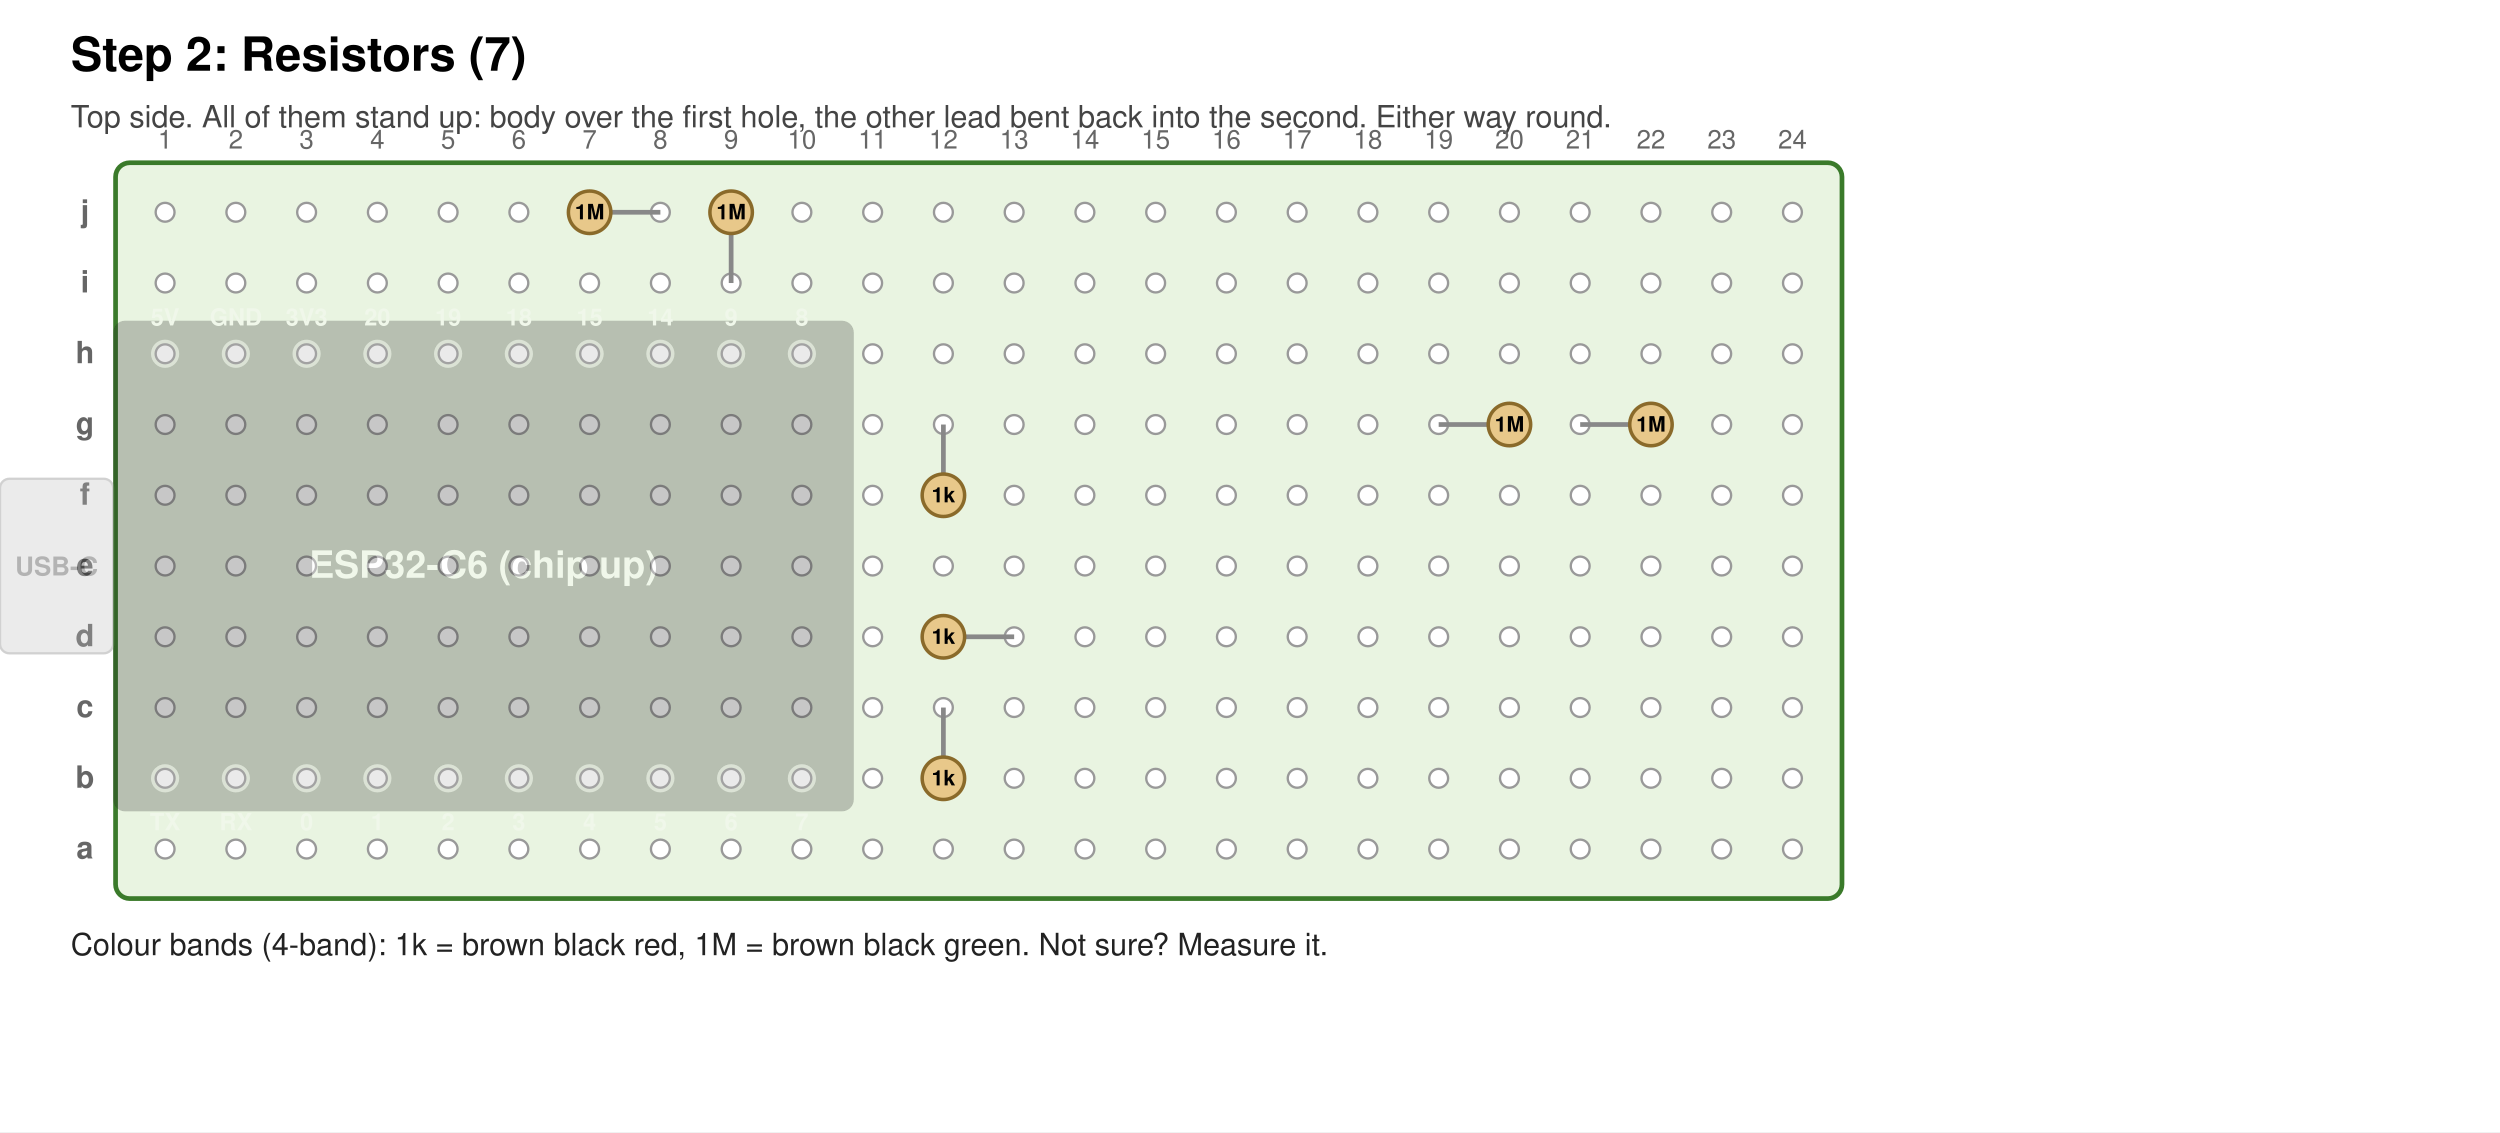
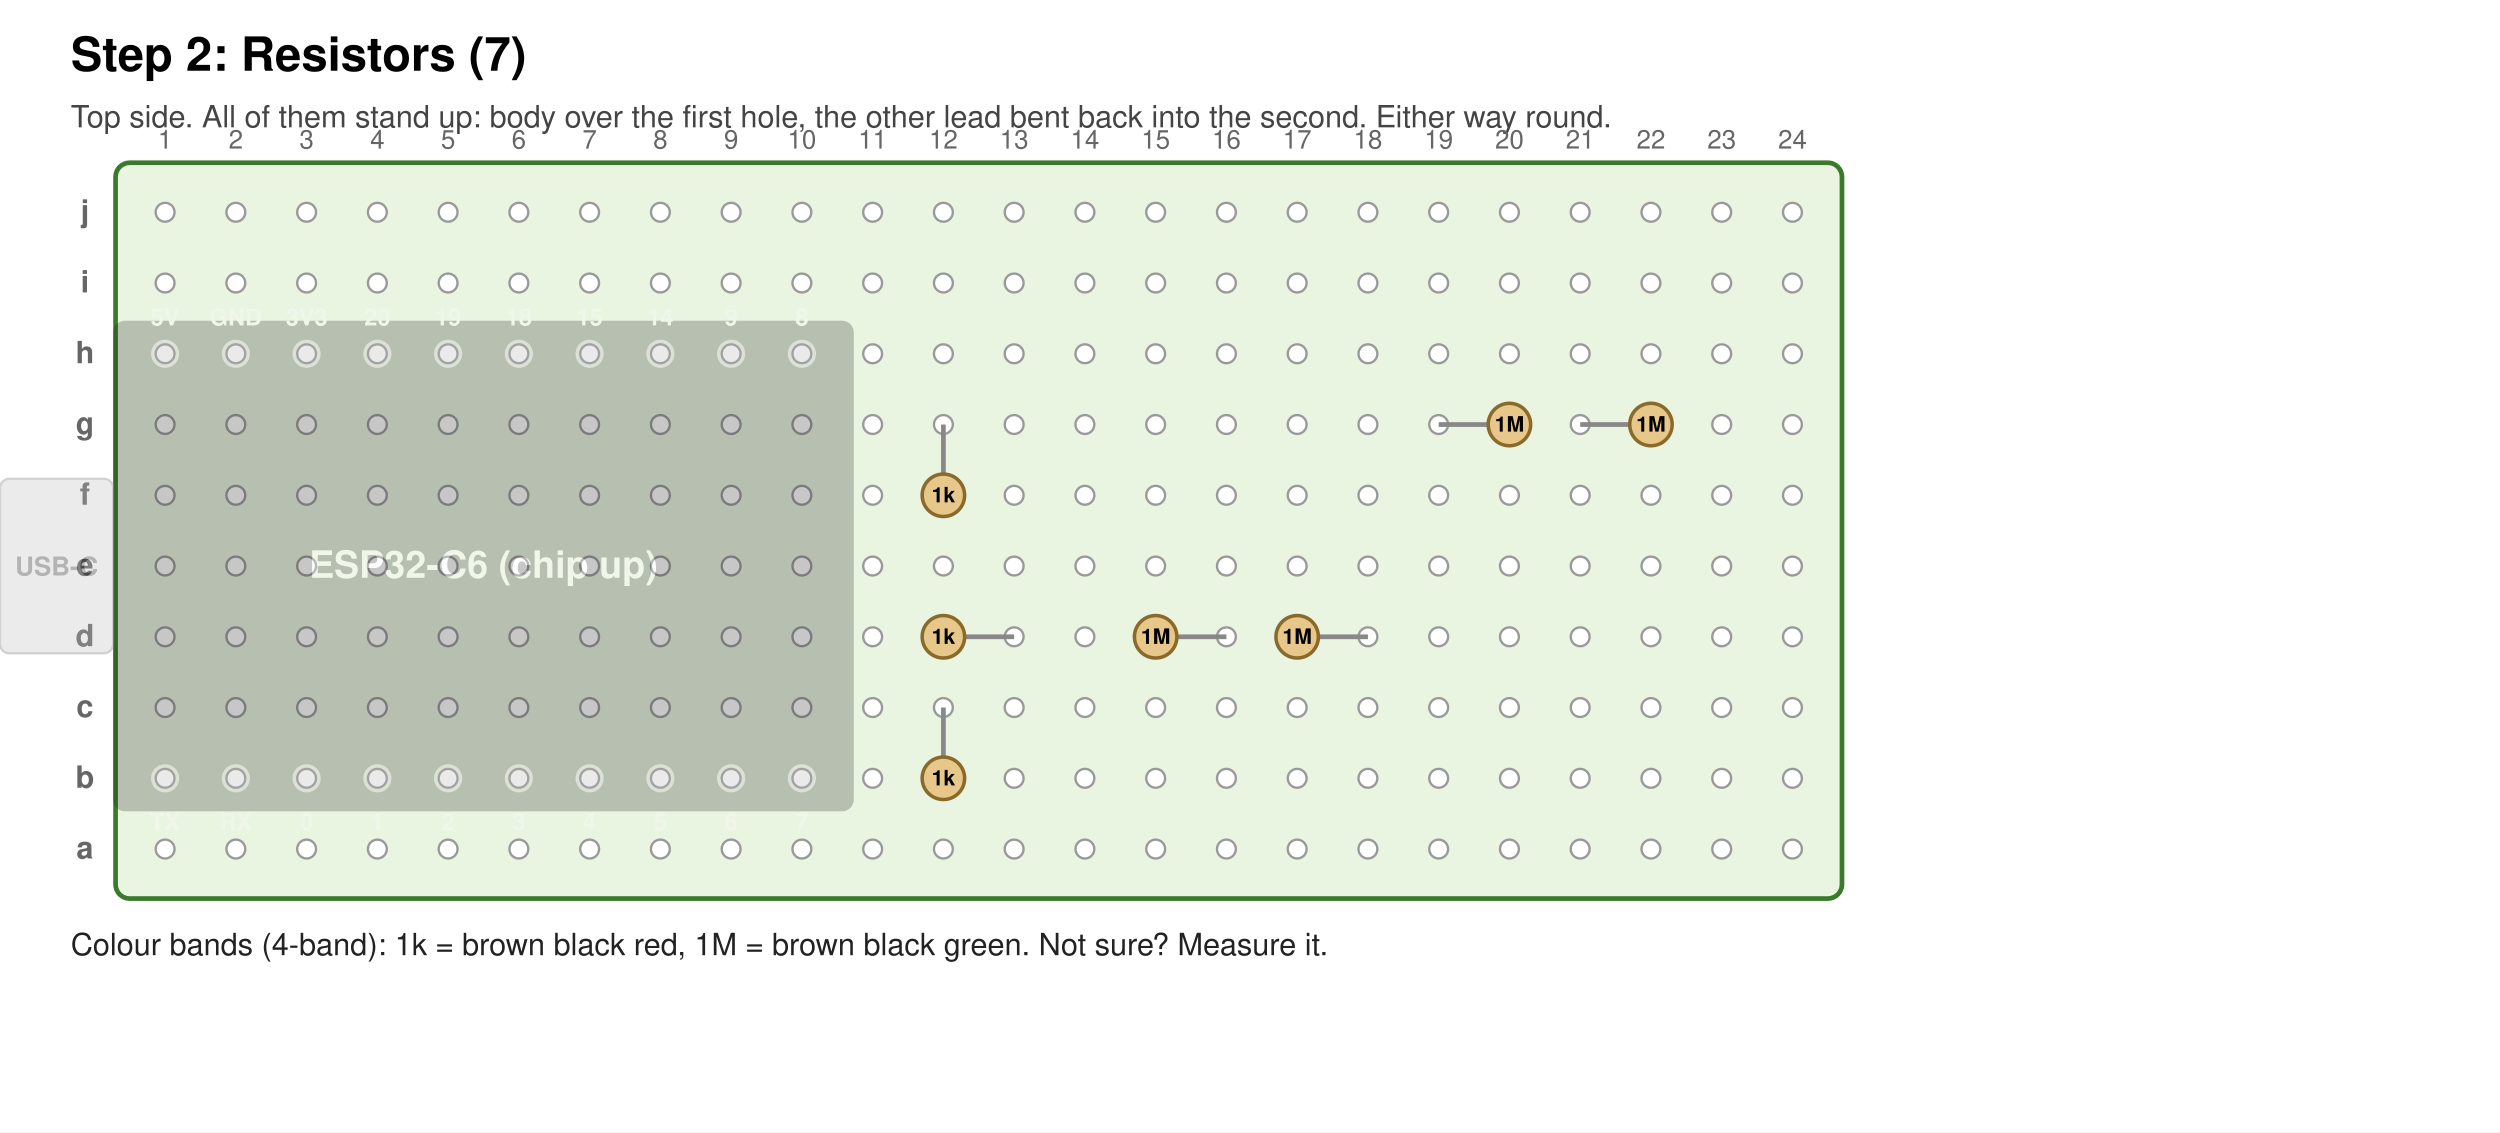
<svg xmlns="http://www.w3.org/2000/svg" width="1060" height="480" font-family="Helvetica,Arial">
  <defs>
    <filter id="mute">
      <feColorMatrix type="saturate" values="0" />
    </filter>
  </defs>
  <rect width="100%" height="100%" fill="#ffffff" />
  <text x="30" y="30" font-size="20" font-weight="bold">Step 2: Resistors (7)</text>
  <text x="30" y="54" font-size="13" fill="#444">Top side. All of them stand up: body over the first hole, the other lead bent back into the second. Either way round.</text>
  <rect x="49" y="69" width="732" height="312" rx="6" fill="#e9f4e1" stroke="#3a7a2a" stroke-width="2" />
  <text x="70" y="63" font-size="11" fill="#666" text-anchor="middle">1</text>
  <text x="100" y="63" font-size="11" fill="#666" text-anchor="middle">2</text>
  <text x="130" y="63" font-size="11" fill="#666" text-anchor="middle">3</text>
  <text x="160" y="63" font-size="11" fill="#666" text-anchor="middle">4</text>
  <text x="190" y="63" font-size="11" fill="#666" text-anchor="middle">5</text>
  <text x="220" y="63" font-size="11" fill="#666" text-anchor="middle">6</text>
  <text x="250" y="63" font-size="11" fill="#666" text-anchor="middle">7</text>
  <text x="280" y="63" font-size="11" fill="#666" text-anchor="middle">8</text>
  <text x="310" y="63" font-size="11" fill="#666" text-anchor="middle">9</text>
  <text x="340" y="63" font-size="11" fill="#666" text-anchor="middle">10</text>
  <text x="370" y="63" font-size="11" fill="#666" text-anchor="middle">11</text>
  <text x="400" y="63" font-size="11" fill="#666" text-anchor="middle">12</text>
  <text x="430" y="63" font-size="11" fill="#666" text-anchor="middle">13</text>
  <text x="460" y="63" font-size="11" fill="#666" text-anchor="middle">14</text>
  <text x="490" y="63" font-size="11" fill="#666" text-anchor="middle">15</text>
  <text x="520" y="63" font-size="11" fill="#666" text-anchor="middle">16</text>
  <text x="550" y="63" font-size="11" fill="#666" text-anchor="middle">17</text>
  <text x="580" y="63" font-size="11" fill="#666" text-anchor="middle">18</text>
  <text x="610" y="63" font-size="11" fill="#666" text-anchor="middle">19</text>
  <text x="640" y="63" font-size="11" fill="#666" text-anchor="middle">20</text>
  <text x="670" y="63" font-size="11" fill="#666" text-anchor="middle">21</text>
  <text x="700" y="63" font-size="11" fill="#666" text-anchor="middle">22</text>
  <text x="730" y="63" font-size="11" fill="#666" text-anchor="middle">23</text>
  <text x="760" y="63" font-size="11" fill="#666" text-anchor="middle">24</text>
  <text x="36" y="364" font-size="13" font-weight="bold" fill="#666" text-anchor="middle">a</text>
  <text x="36" y="334" font-size="13" font-weight="bold" fill="#666" text-anchor="middle">b</text>
  <text x="36" y="304" font-size="13" font-weight="bold" fill="#666" text-anchor="middle">c</text>
  <text x="36" y="274" font-size="13" font-weight="bold" fill="#666" text-anchor="middle">d</text>
  <text x="36" y="244" font-size="13" font-weight="bold" fill="#666" text-anchor="middle">e</text>
  <text x="36" y="214" font-size="13" font-weight="bold" fill="#666" text-anchor="middle">f</text>
  <text x="36" y="184" font-size="13" font-weight="bold" fill="#666" text-anchor="middle">g</text>
  <text x="36" y="154" font-size="13" font-weight="bold" fill="#666" text-anchor="middle">h</text>
  <text x="36" y="124" font-size="13" font-weight="bold" fill="#666" text-anchor="middle">i</text>
  <text x="36" y="94" font-size="13" font-weight="bold" fill="#666" text-anchor="middle">j</text>
  <circle cx="70" cy="360" r="4" fill="#fff" stroke="#999" />
  <circle cx="70" cy="330" r="4" fill="#fff" stroke="#999" />
  <circle cx="70" cy="300" r="4" fill="#fff" stroke="#999" />
  <circle cx="70" cy="270" r="4" fill="#fff" stroke="#999" />
  <circle cx="70" cy="240" r="4" fill="#fff" stroke="#999" />
  <circle cx="70" cy="210" r="4" fill="#fff" stroke="#999" />
  <circle cx="70" cy="180" r="4" fill="#fff" stroke="#999" />
  <circle cx="70" cy="150" r="4" fill="#fff" stroke="#999" />
  <circle cx="70" cy="120" r="4" fill="#fff" stroke="#999" />
  <circle cx="70" cy="90" r="4" fill="#fff" stroke="#999" />
  <circle cx="100" cy="360" r="4" fill="#fff" stroke="#999" />
  <circle cx="100" cy="330" r="4" fill="#fff" stroke="#999" />
  <circle cx="100" cy="300" r="4" fill="#fff" stroke="#999" />
  <circle cx="100" cy="270" r="4" fill="#fff" stroke="#999" />
  <circle cx="100" cy="240" r="4" fill="#fff" stroke="#999" />
  <circle cx="100" cy="210" r="4" fill="#fff" stroke="#999" />
  <circle cx="100" cy="180" r="4" fill="#fff" stroke="#999" />
  <circle cx="100" cy="150" r="4" fill="#fff" stroke="#999" />
  <circle cx="100" cy="120" r="4" fill="#fff" stroke="#999" />
  <circle cx="100" cy="90" r="4" fill="#fff" stroke="#999" />
  <circle cx="130" cy="360" r="4" fill="#fff" stroke="#999" />
  <circle cx="130" cy="330" r="4" fill="#fff" stroke="#999" />
  <circle cx="130" cy="300" r="4" fill="#fff" stroke="#999" />
  <circle cx="130" cy="270" r="4" fill="#fff" stroke="#999" />
  <circle cx="130" cy="240" r="4" fill="#fff" stroke="#999" />
  <circle cx="130" cy="210" r="4" fill="#fff" stroke="#999" />
  <circle cx="130" cy="180" r="4" fill="#fff" stroke="#999" />
  <circle cx="130" cy="150" r="4" fill="#fff" stroke="#999" />
  <circle cx="130" cy="120" r="4" fill="#fff" stroke="#999" />
  <circle cx="130" cy="90" r="4" fill="#fff" stroke="#999" />
  <circle cx="160" cy="360" r="4" fill="#fff" stroke="#999" />
  <circle cx="160" cy="330" r="4" fill="#fff" stroke="#999" />
  <circle cx="160" cy="300" r="4" fill="#fff" stroke="#999" />
  <circle cx="160" cy="270" r="4" fill="#fff" stroke="#999" />
  <circle cx="160" cy="240" r="4" fill="#fff" stroke="#999" />
  <circle cx="160" cy="210" r="4" fill="#fff" stroke="#999" />
  <circle cx="160" cy="180" r="4" fill="#fff" stroke="#999" />
  <circle cx="160" cy="150" r="4" fill="#fff" stroke="#999" />
  <circle cx="160" cy="120" r="4" fill="#fff" stroke="#999" />
  <circle cx="160" cy="90" r="4" fill="#fff" stroke="#999" />
  <circle cx="190" cy="360" r="4" fill="#fff" stroke="#999" />
  <circle cx="190" cy="330" r="4" fill="#fff" stroke="#999" />
  <circle cx="190" cy="300" r="4" fill="#fff" stroke="#999" />
  <circle cx="190" cy="270" r="4" fill="#fff" stroke="#999" />
  <circle cx="190" cy="240" r="4" fill="#fff" stroke="#999" />
  <circle cx="190" cy="210" r="4" fill="#fff" stroke="#999" />
  <circle cx="190" cy="180" r="4" fill="#fff" stroke="#999" />
  <circle cx="190" cy="150" r="4" fill="#fff" stroke="#999" />
  <circle cx="190" cy="120" r="4" fill="#fff" stroke="#999" />
  <circle cx="190" cy="90" r="4" fill="#fff" stroke="#999" />
  <circle cx="220" cy="360" r="4" fill="#fff" stroke="#999" />
  <circle cx="220" cy="330" r="4" fill="#fff" stroke="#999" />
  <circle cx="220" cy="300" r="4" fill="#fff" stroke="#999" />
  <circle cx="220" cy="270" r="4" fill="#fff" stroke="#999" />
  <circle cx="220" cy="240" r="4" fill="#fff" stroke="#999" />
  <circle cx="220" cy="210" r="4" fill="#fff" stroke="#999" />
  <circle cx="220" cy="180" r="4" fill="#fff" stroke="#999" />
  <circle cx="220" cy="150" r="4" fill="#fff" stroke="#999" />
  <circle cx="220" cy="120" r="4" fill="#fff" stroke="#999" />
  <circle cx="220" cy="90" r="4" fill="#fff" stroke="#999" />
  <circle cx="250" cy="360" r="4" fill="#fff" stroke="#999" />
  <circle cx="250" cy="330" r="4" fill="#fff" stroke="#999" />
  <circle cx="250" cy="300" r="4" fill="#fff" stroke="#999" />
  <circle cx="250" cy="270" r="4" fill="#fff" stroke="#999" />
  <circle cx="250" cy="240" r="4" fill="#fff" stroke="#999" />
  <circle cx="250" cy="210" r="4" fill="#fff" stroke="#999" />
  <circle cx="250" cy="180" r="4" fill="#fff" stroke="#999" />
  <circle cx="250" cy="150" r="4" fill="#fff" stroke="#999" />
  <circle cx="250" cy="120" r="4" fill="#fff" stroke="#999" />
  <circle cx="250" cy="90" r="4" fill="#fff" stroke="#999" />
  <circle cx="280" cy="360" r="4" fill="#fff" stroke="#999" />
  <circle cx="280" cy="330" r="4" fill="#fff" stroke="#999" />
  <circle cx="280" cy="300" r="4" fill="#fff" stroke="#999" />
  <circle cx="280" cy="270" r="4" fill="#fff" stroke="#999" />
  <circle cx="280" cy="240" r="4" fill="#fff" stroke="#999" />
  <circle cx="280" cy="210" r="4" fill="#fff" stroke="#999" />
  <circle cx="280" cy="180" r="4" fill="#fff" stroke="#999" />
  <circle cx="280" cy="150" r="4" fill="#fff" stroke="#999" />
  <circle cx="280" cy="120" r="4" fill="#fff" stroke="#999" />
  <circle cx="280" cy="90" r="4" fill="#fff" stroke="#999" />
  <circle cx="310" cy="360" r="4" fill="#fff" stroke="#999" />
  <circle cx="310" cy="330" r="4" fill="#fff" stroke="#999" />
  <circle cx="310" cy="300" r="4" fill="#fff" stroke="#999" />
  <circle cx="310" cy="270" r="4" fill="#fff" stroke="#999" />
  <circle cx="310" cy="240" r="4" fill="#fff" stroke="#999" />
  <circle cx="310" cy="210" r="4" fill="#fff" stroke="#999" />
  <circle cx="310" cy="180" r="4" fill="#fff" stroke="#999" />
  <circle cx="310" cy="150" r="4" fill="#fff" stroke="#999" />
  <circle cx="310" cy="120" r="4" fill="#fff" stroke="#999" />
  <circle cx="310" cy="90" r="4" fill="#fff" stroke="#999" />
  <circle cx="340" cy="360" r="4" fill="#fff" stroke="#999" />
  <circle cx="340" cy="330" r="4" fill="#fff" stroke="#999" />
  <circle cx="340" cy="300" r="4" fill="#fff" stroke="#999" />
  <circle cx="340" cy="270" r="4" fill="#fff" stroke="#999" />
  <circle cx="340" cy="240" r="4" fill="#fff" stroke="#999" />
  <circle cx="340" cy="210" r="4" fill="#fff" stroke="#999" />
  <circle cx="340" cy="180" r="4" fill="#fff" stroke="#999" />
  <circle cx="340" cy="150" r="4" fill="#fff" stroke="#999" />
  <circle cx="340" cy="120" r="4" fill="#fff" stroke="#999" />
  <circle cx="340" cy="90" r="4" fill="#fff" stroke="#999" />
  <circle cx="370" cy="360" r="4" fill="#fff" stroke="#999" />
  <circle cx="370" cy="330" r="4" fill="#fff" stroke="#999" />
  <circle cx="370" cy="300" r="4" fill="#fff" stroke="#999" />
  <circle cx="370" cy="270" r="4" fill="#fff" stroke="#999" />
  <circle cx="370" cy="240" r="4" fill="#fff" stroke="#999" />
  <circle cx="370" cy="210" r="4" fill="#fff" stroke="#999" />
  <circle cx="370" cy="180" r="4" fill="#fff" stroke="#999" />
  <circle cx="370" cy="150" r="4" fill="#fff" stroke="#999" />
  <circle cx="370" cy="120" r="4" fill="#fff" stroke="#999" />
  <circle cx="370" cy="90" r="4" fill="#fff" stroke="#999" />
  <circle cx="400" cy="360" r="4" fill="#fff" stroke="#999" />
  <circle cx="400" cy="330" r="4" fill="#fff" stroke="#999" />
  <circle cx="400" cy="300" r="4" fill="#fff" stroke="#999" />
  <circle cx="400" cy="270" r="4" fill="#fff" stroke="#999" />
  <circle cx="400" cy="240" r="4" fill="#fff" stroke="#999" />
  <circle cx="400" cy="210" r="4" fill="#fff" stroke="#999" />
  <circle cx="400" cy="180" r="4" fill="#fff" stroke="#999" />
  <circle cx="400" cy="150" r="4" fill="#fff" stroke="#999" />
  <circle cx="400" cy="120" r="4" fill="#fff" stroke="#999" />
  <circle cx="400" cy="90" r="4" fill="#fff" stroke="#999" />
  <circle cx="430" cy="360" r="4" fill="#fff" stroke="#999" />
  <circle cx="430" cy="330" r="4" fill="#fff" stroke="#999" />
  <circle cx="430" cy="300" r="4" fill="#fff" stroke="#999" />
  <circle cx="430" cy="270" r="4" fill="#fff" stroke="#999" />
  <circle cx="430" cy="240" r="4" fill="#fff" stroke="#999" />
  <circle cx="430" cy="210" r="4" fill="#fff" stroke="#999" />
  <circle cx="430" cy="180" r="4" fill="#fff" stroke="#999" />
  <circle cx="430" cy="150" r="4" fill="#fff" stroke="#999" />
  <circle cx="430" cy="120" r="4" fill="#fff" stroke="#999" />
  <circle cx="430" cy="90" r="4" fill="#fff" stroke="#999" />
  <circle cx="460" cy="360" r="4" fill="#fff" stroke="#999" />
  <circle cx="460" cy="330" r="4" fill="#fff" stroke="#999" />
  <circle cx="460" cy="300" r="4" fill="#fff" stroke="#999" />
  <circle cx="460" cy="270" r="4" fill="#fff" stroke="#999" />
  <circle cx="460" cy="240" r="4" fill="#fff" stroke="#999" />
  <circle cx="460" cy="210" r="4" fill="#fff" stroke="#999" />
  <circle cx="460" cy="180" r="4" fill="#fff" stroke="#999" />
  <circle cx="460" cy="150" r="4" fill="#fff" stroke="#999" />
  <circle cx="460" cy="120" r="4" fill="#fff" stroke="#999" />
  <circle cx="460" cy="90" r="4" fill="#fff" stroke="#999" />
  <circle cx="490" cy="360" r="4" fill="#fff" stroke="#999" />
  <circle cx="490" cy="330" r="4" fill="#fff" stroke="#999" />
  <circle cx="490" cy="300" r="4" fill="#fff" stroke="#999" />
  <circle cx="490" cy="270" r="4" fill="#fff" stroke="#999" />
  <circle cx="490" cy="240" r="4" fill="#fff" stroke="#999" />
  <circle cx="490" cy="210" r="4" fill="#fff" stroke="#999" />
  <circle cx="490" cy="180" r="4" fill="#fff" stroke="#999" />
  <circle cx="490" cy="150" r="4" fill="#fff" stroke="#999" />
  <circle cx="490" cy="120" r="4" fill="#fff" stroke="#999" />
  <circle cx="490" cy="90" r="4" fill="#fff" stroke="#999" />
  <circle cx="520" cy="360" r="4" fill="#fff" stroke="#999" />
  <circle cx="520" cy="330" r="4" fill="#fff" stroke="#999" />
  <circle cx="520" cy="300" r="4" fill="#fff" stroke="#999" />
  <circle cx="520" cy="270" r="4" fill="#fff" stroke="#999" />
  <circle cx="520" cy="240" r="4" fill="#fff" stroke="#999" />
  <circle cx="520" cy="210" r="4" fill="#fff" stroke="#999" />
  <circle cx="520" cy="180" r="4" fill="#fff" stroke="#999" />
  <circle cx="520" cy="150" r="4" fill="#fff" stroke="#999" />
  <circle cx="520" cy="120" r="4" fill="#fff" stroke="#999" />
  <circle cx="520" cy="90" r="4" fill="#fff" stroke="#999" />
  <circle cx="550" cy="360" r="4" fill="#fff" stroke="#999" />
  <circle cx="550" cy="330" r="4" fill="#fff" stroke="#999" />
  <circle cx="550" cy="300" r="4" fill="#fff" stroke="#999" />
  <circle cx="550" cy="270" r="4" fill="#fff" stroke="#999" />
  <circle cx="550" cy="240" r="4" fill="#fff" stroke="#999" />
  <circle cx="550" cy="210" r="4" fill="#fff" stroke="#999" />
  <circle cx="550" cy="180" r="4" fill="#fff" stroke="#999" />
  <circle cx="550" cy="150" r="4" fill="#fff" stroke="#999" />
  <circle cx="550" cy="120" r="4" fill="#fff" stroke="#999" />
  <circle cx="550" cy="90" r="4" fill="#fff" stroke="#999" />
  <circle cx="580" cy="360" r="4" fill="#fff" stroke="#999" />
  <circle cx="580" cy="330" r="4" fill="#fff" stroke="#999" />
  <circle cx="580" cy="300" r="4" fill="#fff" stroke="#999" />
  <circle cx="580" cy="270" r="4" fill="#fff" stroke="#999" />
  <circle cx="580" cy="240" r="4" fill="#fff" stroke="#999" />
  <circle cx="580" cy="210" r="4" fill="#fff" stroke="#999" />
  <circle cx="580" cy="180" r="4" fill="#fff" stroke="#999" />
  <circle cx="580" cy="150" r="4" fill="#fff" stroke="#999" />
  <circle cx="580" cy="120" r="4" fill="#fff" stroke="#999" />
  <circle cx="580" cy="90" r="4" fill="#fff" stroke="#999" />
  <circle cx="610" cy="360" r="4" fill="#fff" stroke="#999" />
  <circle cx="610" cy="330" r="4" fill="#fff" stroke="#999" />
  <circle cx="610" cy="300" r="4" fill="#fff" stroke="#999" />
  <circle cx="610" cy="270" r="4" fill="#fff" stroke="#999" />
  <circle cx="610" cy="240" r="4" fill="#fff" stroke="#999" />
  <circle cx="610" cy="210" r="4" fill="#fff" stroke="#999" />
  <circle cx="610" cy="180" r="4" fill="#fff" stroke="#999" />
  <circle cx="610" cy="150" r="4" fill="#fff" stroke="#999" />
  <circle cx="610" cy="120" r="4" fill="#fff" stroke="#999" />
  <circle cx="610" cy="90" r="4" fill="#fff" stroke="#999" />
  <circle cx="640" cy="360" r="4" fill="#fff" stroke="#999" />
  <circle cx="640" cy="330" r="4" fill="#fff" stroke="#999" />
  <circle cx="640" cy="300" r="4" fill="#fff" stroke="#999" />
  <circle cx="640" cy="270" r="4" fill="#fff" stroke="#999" />
  <circle cx="640" cy="240" r="4" fill="#fff" stroke="#999" />
  <circle cx="640" cy="210" r="4" fill="#fff" stroke="#999" />
  <circle cx="640" cy="180" r="4" fill="#fff" stroke="#999" />
  <circle cx="640" cy="150" r="4" fill="#fff" stroke="#999" />
  <circle cx="640" cy="120" r="4" fill="#fff" stroke="#999" />
  <circle cx="640" cy="90" r="4" fill="#fff" stroke="#999" />
  <circle cx="670" cy="360" r="4" fill="#fff" stroke="#999" />
  <circle cx="670" cy="330" r="4" fill="#fff" stroke="#999" />
  <circle cx="670" cy="300" r="4" fill="#fff" stroke="#999" />
  <circle cx="670" cy="270" r="4" fill="#fff" stroke="#999" />
  <circle cx="670" cy="240" r="4" fill="#fff" stroke="#999" />
  <circle cx="670" cy="210" r="4" fill="#fff" stroke="#999" />
  <circle cx="670" cy="180" r="4" fill="#fff" stroke="#999" />
  <circle cx="670" cy="150" r="4" fill="#fff" stroke="#999" />
  <circle cx="670" cy="120" r="4" fill="#fff" stroke="#999" />
  <circle cx="670" cy="90" r="4" fill="#fff" stroke="#999" />
  <circle cx="700" cy="360" r="4" fill="#fff" stroke="#999" />
  <circle cx="700" cy="330" r="4" fill="#fff" stroke="#999" />
  <circle cx="700" cy="300" r="4" fill="#fff" stroke="#999" />
  <circle cx="700" cy="270" r="4" fill="#fff" stroke="#999" />
  <circle cx="700" cy="240" r="4" fill="#fff" stroke="#999" />
  <circle cx="700" cy="210" r="4" fill="#fff" stroke="#999" />
  <circle cx="700" cy="180" r="4" fill="#fff" stroke="#999" />
  <circle cx="700" cy="150" r="4" fill="#fff" stroke="#999" />
  <circle cx="700" cy="120" r="4" fill="#fff" stroke="#999" />
  <circle cx="700" cy="90" r="4" fill="#fff" stroke="#999" />
  <circle cx="730" cy="360" r="4" fill="#fff" stroke="#999" />
  <circle cx="730" cy="330" r="4" fill="#fff" stroke="#999" />
  <circle cx="730" cy="300" r="4" fill="#fff" stroke="#999" />
  <circle cx="730" cy="270" r="4" fill="#fff" stroke="#999" />
  <circle cx="730" cy="240" r="4" fill="#fff" stroke="#999" />
  <circle cx="730" cy="210" r="4" fill="#fff" stroke="#999" />
  <circle cx="730" cy="180" r="4" fill="#fff" stroke="#999" />
  <circle cx="730" cy="150" r="4" fill="#fff" stroke="#999" />
  <circle cx="730" cy="120" r="4" fill="#fff" stroke="#999" />
  <circle cx="730" cy="90" r="4" fill="#fff" stroke="#999" />
  <circle cx="760" cy="360" r="4" fill="#fff" stroke="#999" />
  <circle cx="760" cy="330" r="4" fill="#fff" stroke="#999" />
  <circle cx="760" cy="300" r="4" fill="#fff" stroke="#999" />
  <circle cx="760" cy="270" r="4" fill="#fff" stroke="#999" />
  <circle cx="760" cy="240" r="4" fill="#fff" stroke="#999" />
  <circle cx="760" cy="210" r="4" fill="#fff" stroke="#999" />
  <circle cx="760" cy="180" r="4" fill="#fff" stroke="#999" />
  <circle cx="760" cy="150" r="4" fill="#fff" stroke="#999" />
  <circle cx="760" cy="120" r="4" fill="#fff" stroke="#999" />
  <circle cx="760" cy="90" r="4" fill="#fff" stroke="#999" />
  <g filter="url(#mute)" opacity="0.3">
    <rect x="48" y="136" width="314" height="208" rx="5" fill="#1b1b1b" opacity="0.85" />
    <rect x="0" y="203" width="48" height="74" rx="4" fill="#bbb" stroke="#666" />
    <text x="24" y="244" font-size="11" text-anchor="middle" font-weight="bold">USB-C</text>
    <circle cx="70" cy="330" r="6" fill="#e0b040" />
    <text x="70" y="352" font-size="10" fill="#fff" text-anchor="middle" font-weight="bold">TX</text>
    <circle cx="100" cy="330" r="6" fill="#e0b040" />
    <text x="100" y="352" font-size="10" fill="#fff" text-anchor="middle" font-weight="bold">RX</text>
    <circle cx="130" cy="330" r="6" fill="#e0b040" />
    <text x="130" y="352" font-size="10" fill="#fff" text-anchor="middle" font-weight="bold">0</text>
    <circle cx="160" cy="330" r="6" fill="#e0b040" />
    <text x="160" y="352" font-size="10" fill="#fff" text-anchor="middle" font-weight="bold">1</text>
    <circle cx="190" cy="330" r="6" fill="#e0b040" />
    <text x="190" y="352" font-size="10" fill="#fff" text-anchor="middle" font-weight="bold">2</text>
    <circle cx="220" cy="330" r="6" fill="#e0b040" />
    <text x="220" y="352" font-size="10" fill="#fff" text-anchor="middle" font-weight="bold">3</text>
    <circle cx="250" cy="330" r="6" fill="#e0b040" />
    <text x="250" y="352" font-size="10" fill="#fff" text-anchor="middle" font-weight="bold">4</text>
    <circle cx="280" cy="330" r="6" fill="#e0b040" />
    <text x="280" y="352" font-size="10" fill="#fff" text-anchor="middle" font-weight="bold">5</text>
    <circle cx="310" cy="330" r="6" fill="#e0b040" />
    <text x="310" y="352" font-size="10" fill="#fff" text-anchor="middle" font-weight="bold">6</text>
    <circle cx="340" cy="330" r="6" fill="#e0b040" />
    <text x="340" y="352" font-size="10" fill="#fff" text-anchor="middle" font-weight="bold">7</text>
    <circle cx="70" cy="150" r="6" fill="#e0b040" />
    <text x="70" y="138" font-size="10" fill="#fff" text-anchor="middle" font-weight="bold">5V</text>
    <circle cx="100" cy="150" r="6" fill="#e0b040" />
    <text x="100" y="138" font-size="10" fill="#fff" text-anchor="middle" font-weight="bold">GND</text>
    <circle cx="130" cy="150" r="6" fill="#e0b040" />
    <text x="130" y="138" font-size="10" fill="#fff" text-anchor="middle" font-weight="bold">3V3</text>
    <circle cx="160" cy="150" r="6" fill="#e0b040" />
    <text x="160" y="138" font-size="10" fill="#fff" text-anchor="middle" font-weight="bold">20</text>
    <circle cx="190" cy="150" r="6" fill="#e0b040" />
    <text x="190" y="138" font-size="10" fill="#fff" text-anchor="middle" font-weight="bold">19</text>
    <circle cx="220" cy="150" r="6" fill="#e0b040" />
    <text x="220" y="138" font-size="10" fill="#fff" text-anchor="middle" font-weight="bold">18</text>
    <circle cx="250" cy="150" r="6" fill="#e0b040" />
    <text x="250" y="138" font-size="10" fill="#fff" text-anchor="middle" font-weight="bold">15</text>
    <circle cx="280" cy="150" r="6" fill="#e0b040" />
    <text x="280" y="138" font-size="10" fill="#fff" text-anchor="middle" font-weight="bold">14</text>
    <circle cx="310" cy="150" r="6" fill="#e0b040" />
    <text x="310" y="138" font-size="10" fill="#fff" text-anchor="middle" font-weight="bold">9</text>
    <circle cx="340" cy="150" r="6" fill="#e0b040" />
    <text x="340" y="138" font-size="10" fill="#fff" text-anchor="middle" font-weight="bold">8</text>
    <text x="205" y="245" font-size="16" fill="#fff" text-anchor="middle" font-weight="bold">ESP32-C6 (chip up)</text>
  </g>
-   <line x1="250" y1="90" x2="280" y2="90" stroke="#888" stroke-width="2" />
-   <circle cx="250" cy="90" r="9" fill="#e8c88a" stroke="#8a6a2a" stroke-width="1.5" />
-   <text x="250" y="93" font-size="9" text-anchor="middle" font-weight="bold">1M</text>
-   <line x1="310" y1="90" x2="310" y2="120" stroke="#888" stroke-width="2" />
-   <circle cx="310" cy="90" r="9" fill="#e8c88a" stroke="#8a6a2a" stroke-width="1.5" />
-   <text x="310" y="93" font-size="9" text-anchor="middle" font-weight="bold">1M</text>
+   <line x1="490" y1="270" x2="520" y2="270" stroke="#888" stroke-width="2" />
+   <circle cx="490" cy="270" r="9" fill="#e8c88a" stroke="#8a6a2a" stroke-width="1.5" />
+   <text x="490" y="273" font-size="9" text-anchor="middle" font-weight="bold">1M</text>
+   <line x1="550" y1="270" x2="580" y2="270" stroke="#888" stroke-width="2" />
+   <circle cx="550" cy="270" r="9" fill="#e8c88a" stroke="#8a6a2a" stroke-width="1.5" />
+   <text x="550" y="273" font-size="9" text-anchor="middle" font-weight="bold">1M</text>
  <line x1="700" y1="180" x2="670" y2="180" stroke="#888" stroke-width="2" />
  <circle cx="700" cy="180" r="9" fill="#e8c88a" stroke="#8a6a2a" stroke-width="1.5" />
  <text x="700" y="183" font-size="9" text-anchor="middle" font-weight="bold">1M</text>
  <line x1="640" y1="180" x2="610" y2="180" stroke="#888" stroke-width="2" />
  <circle cx="640" cy="180" r="9" fill="#e8c88a" stroke="#8a6a2a" stroke-width="1.5" />
  <text x="640" y="183" font-size="9" text-anchor="middle" font-weight="bold">1M</text>
  <line x1="400" y1="330" x2="400" y2="300" stroke="#888" stroke-width="2" />
  <circle cx="400" cy="330" r="9" fill="#e8c88a" stroke="#8a6a2a" stroke-width="1.5" />
  <text x="400" y="333" font-size="9" text-anchor="middle" font-weight="bold">1k</text>
  <line x1="400" y1="270" x2="430" y2="270" stroke="#888" stroke-width="2" />
  <circle cx="400" cy="270" r="9" fill="#e8c88a" stroke="#8a6a2a" stroke-width="1.5" />
  <text x="400" y="273" font-size="9" text-anchor="middle" font-weight="bold">1k</text>
  <line x1="400" y1="210" x2="400" y2="180" stroke="#888" stroke-width="2" />
  <circle cx="400" cy="210" r="9" fill="#e8c88a" stroke="#8a6a2a" stroke-width="1.5" />
  <text x="400" y="213" font-size="9" text-anchor="middle" font-weight="bold">1k</text>
  <text x="30" y="405" font-size="13" fill="#222">Colour bands (4-band): 1k = brown black red, 1M = brown black green. Not sure? Measure it.</text>
</svg>
